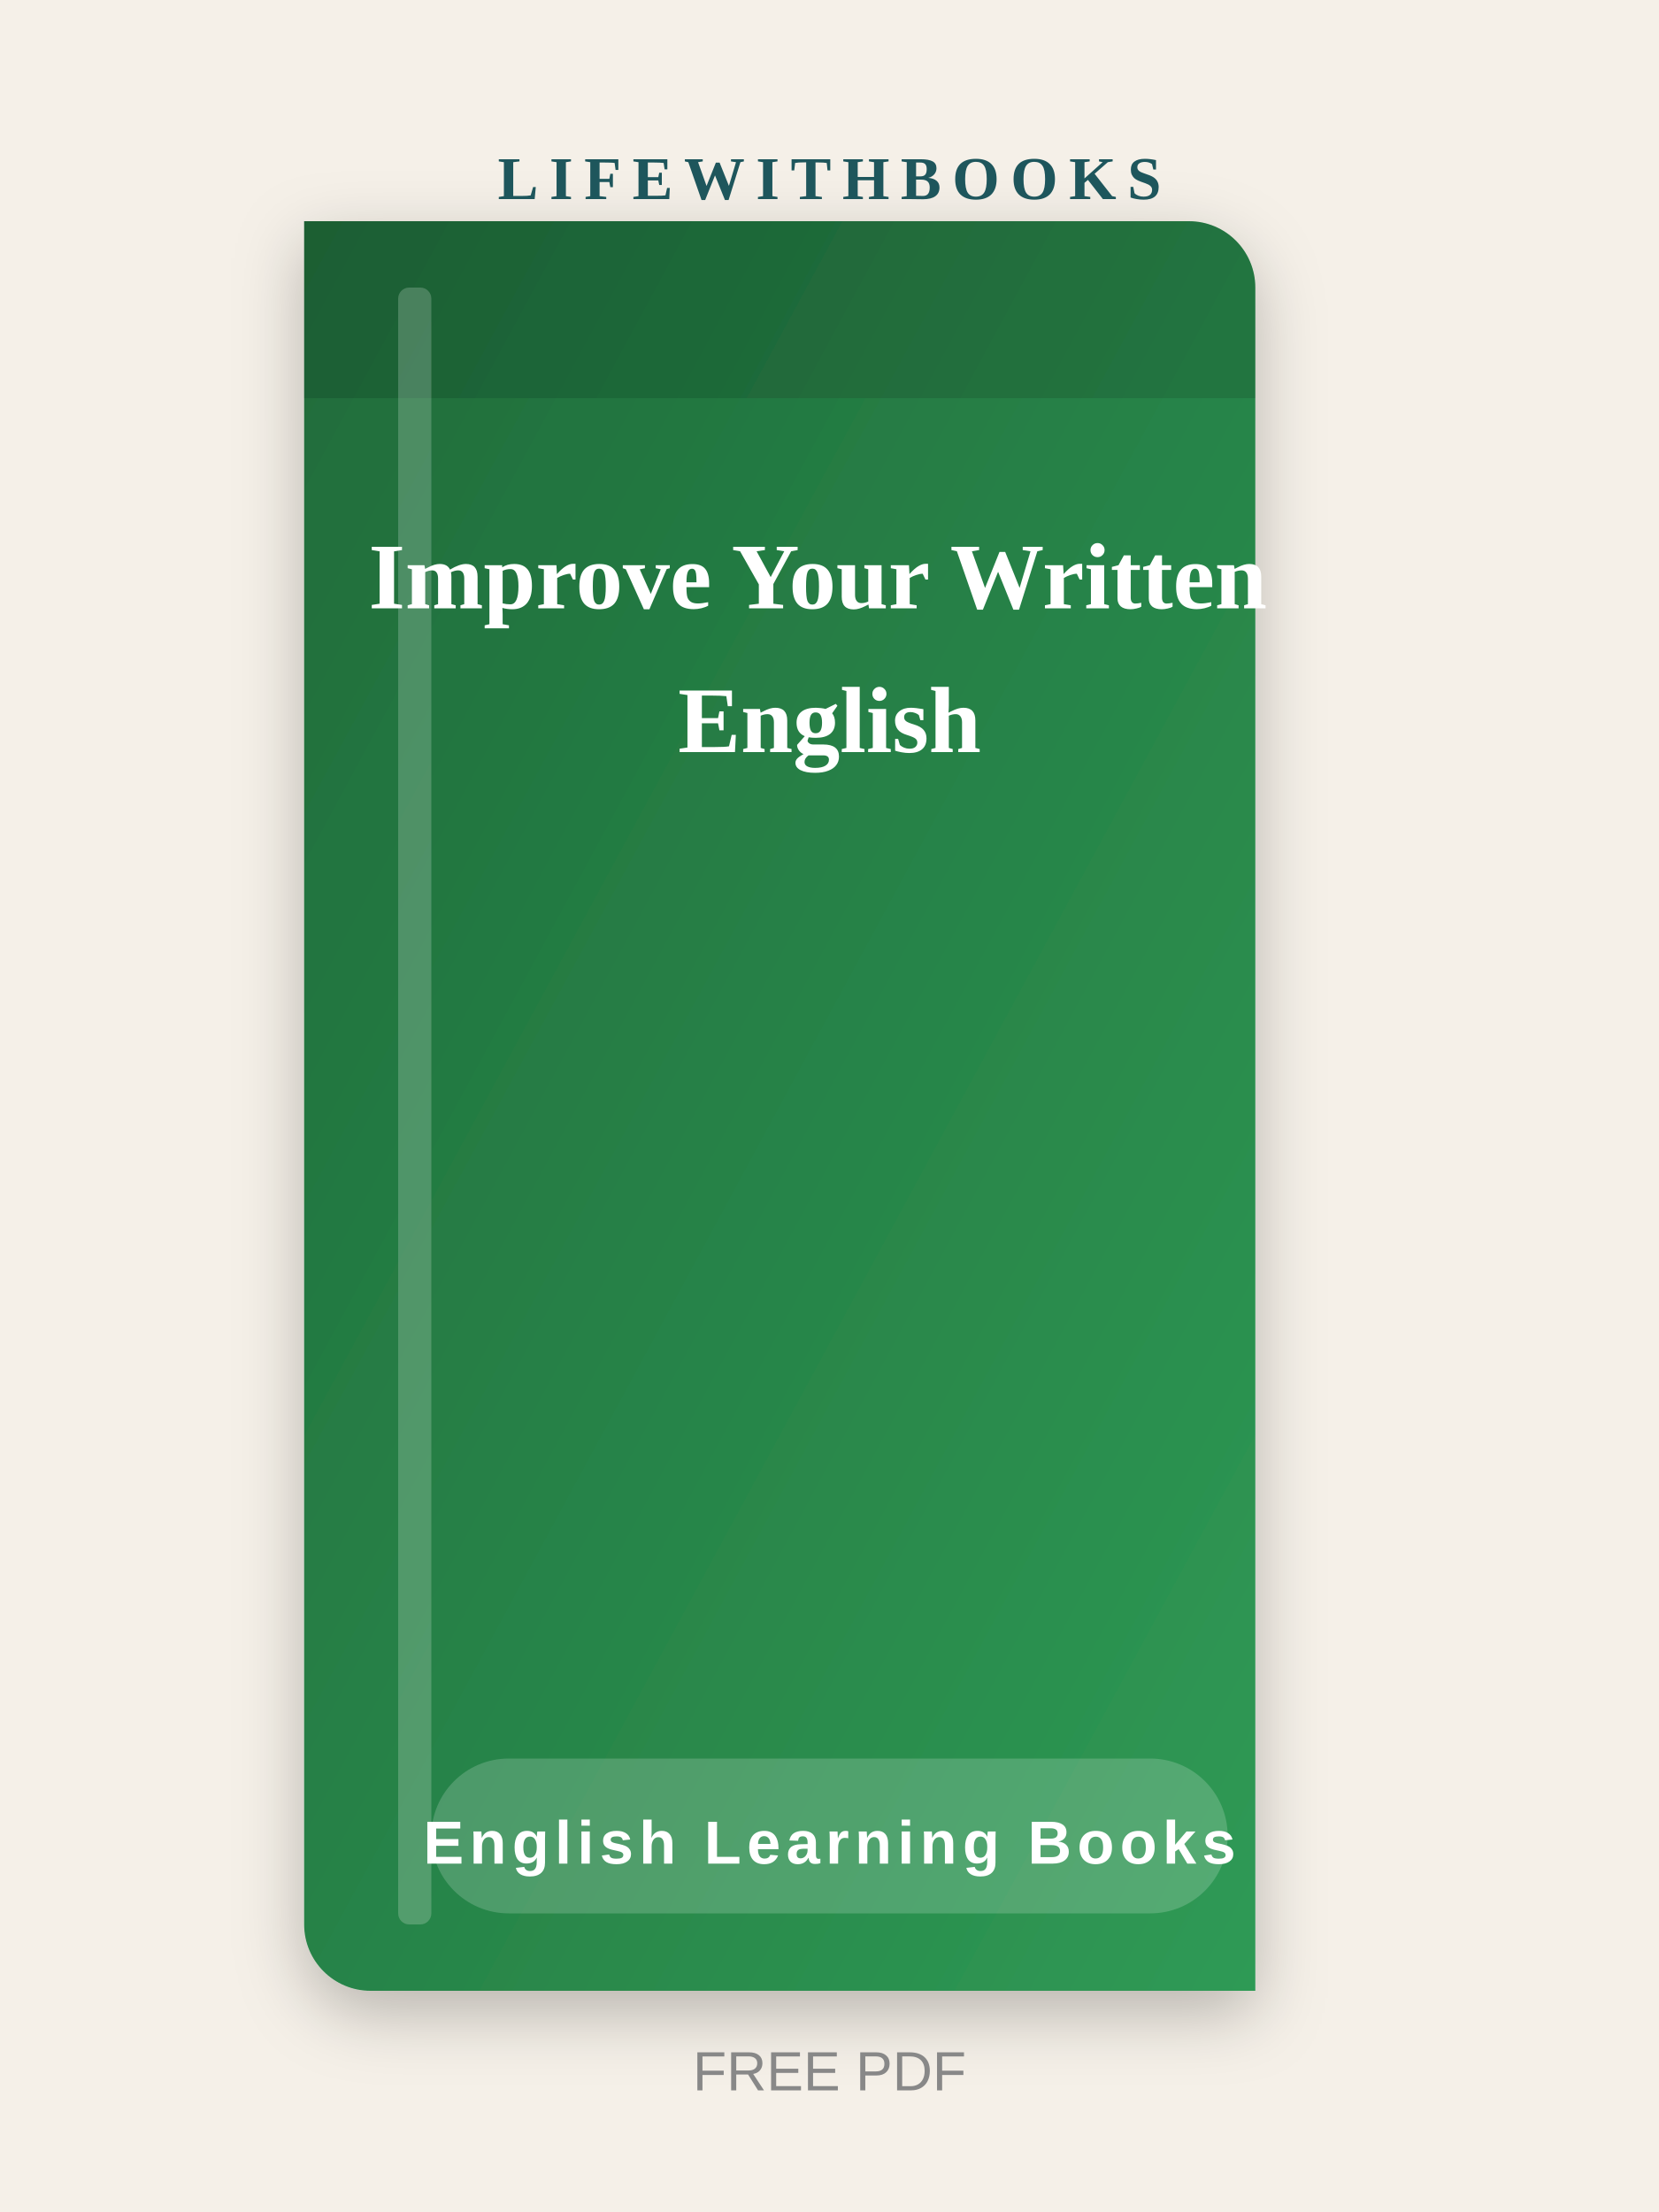
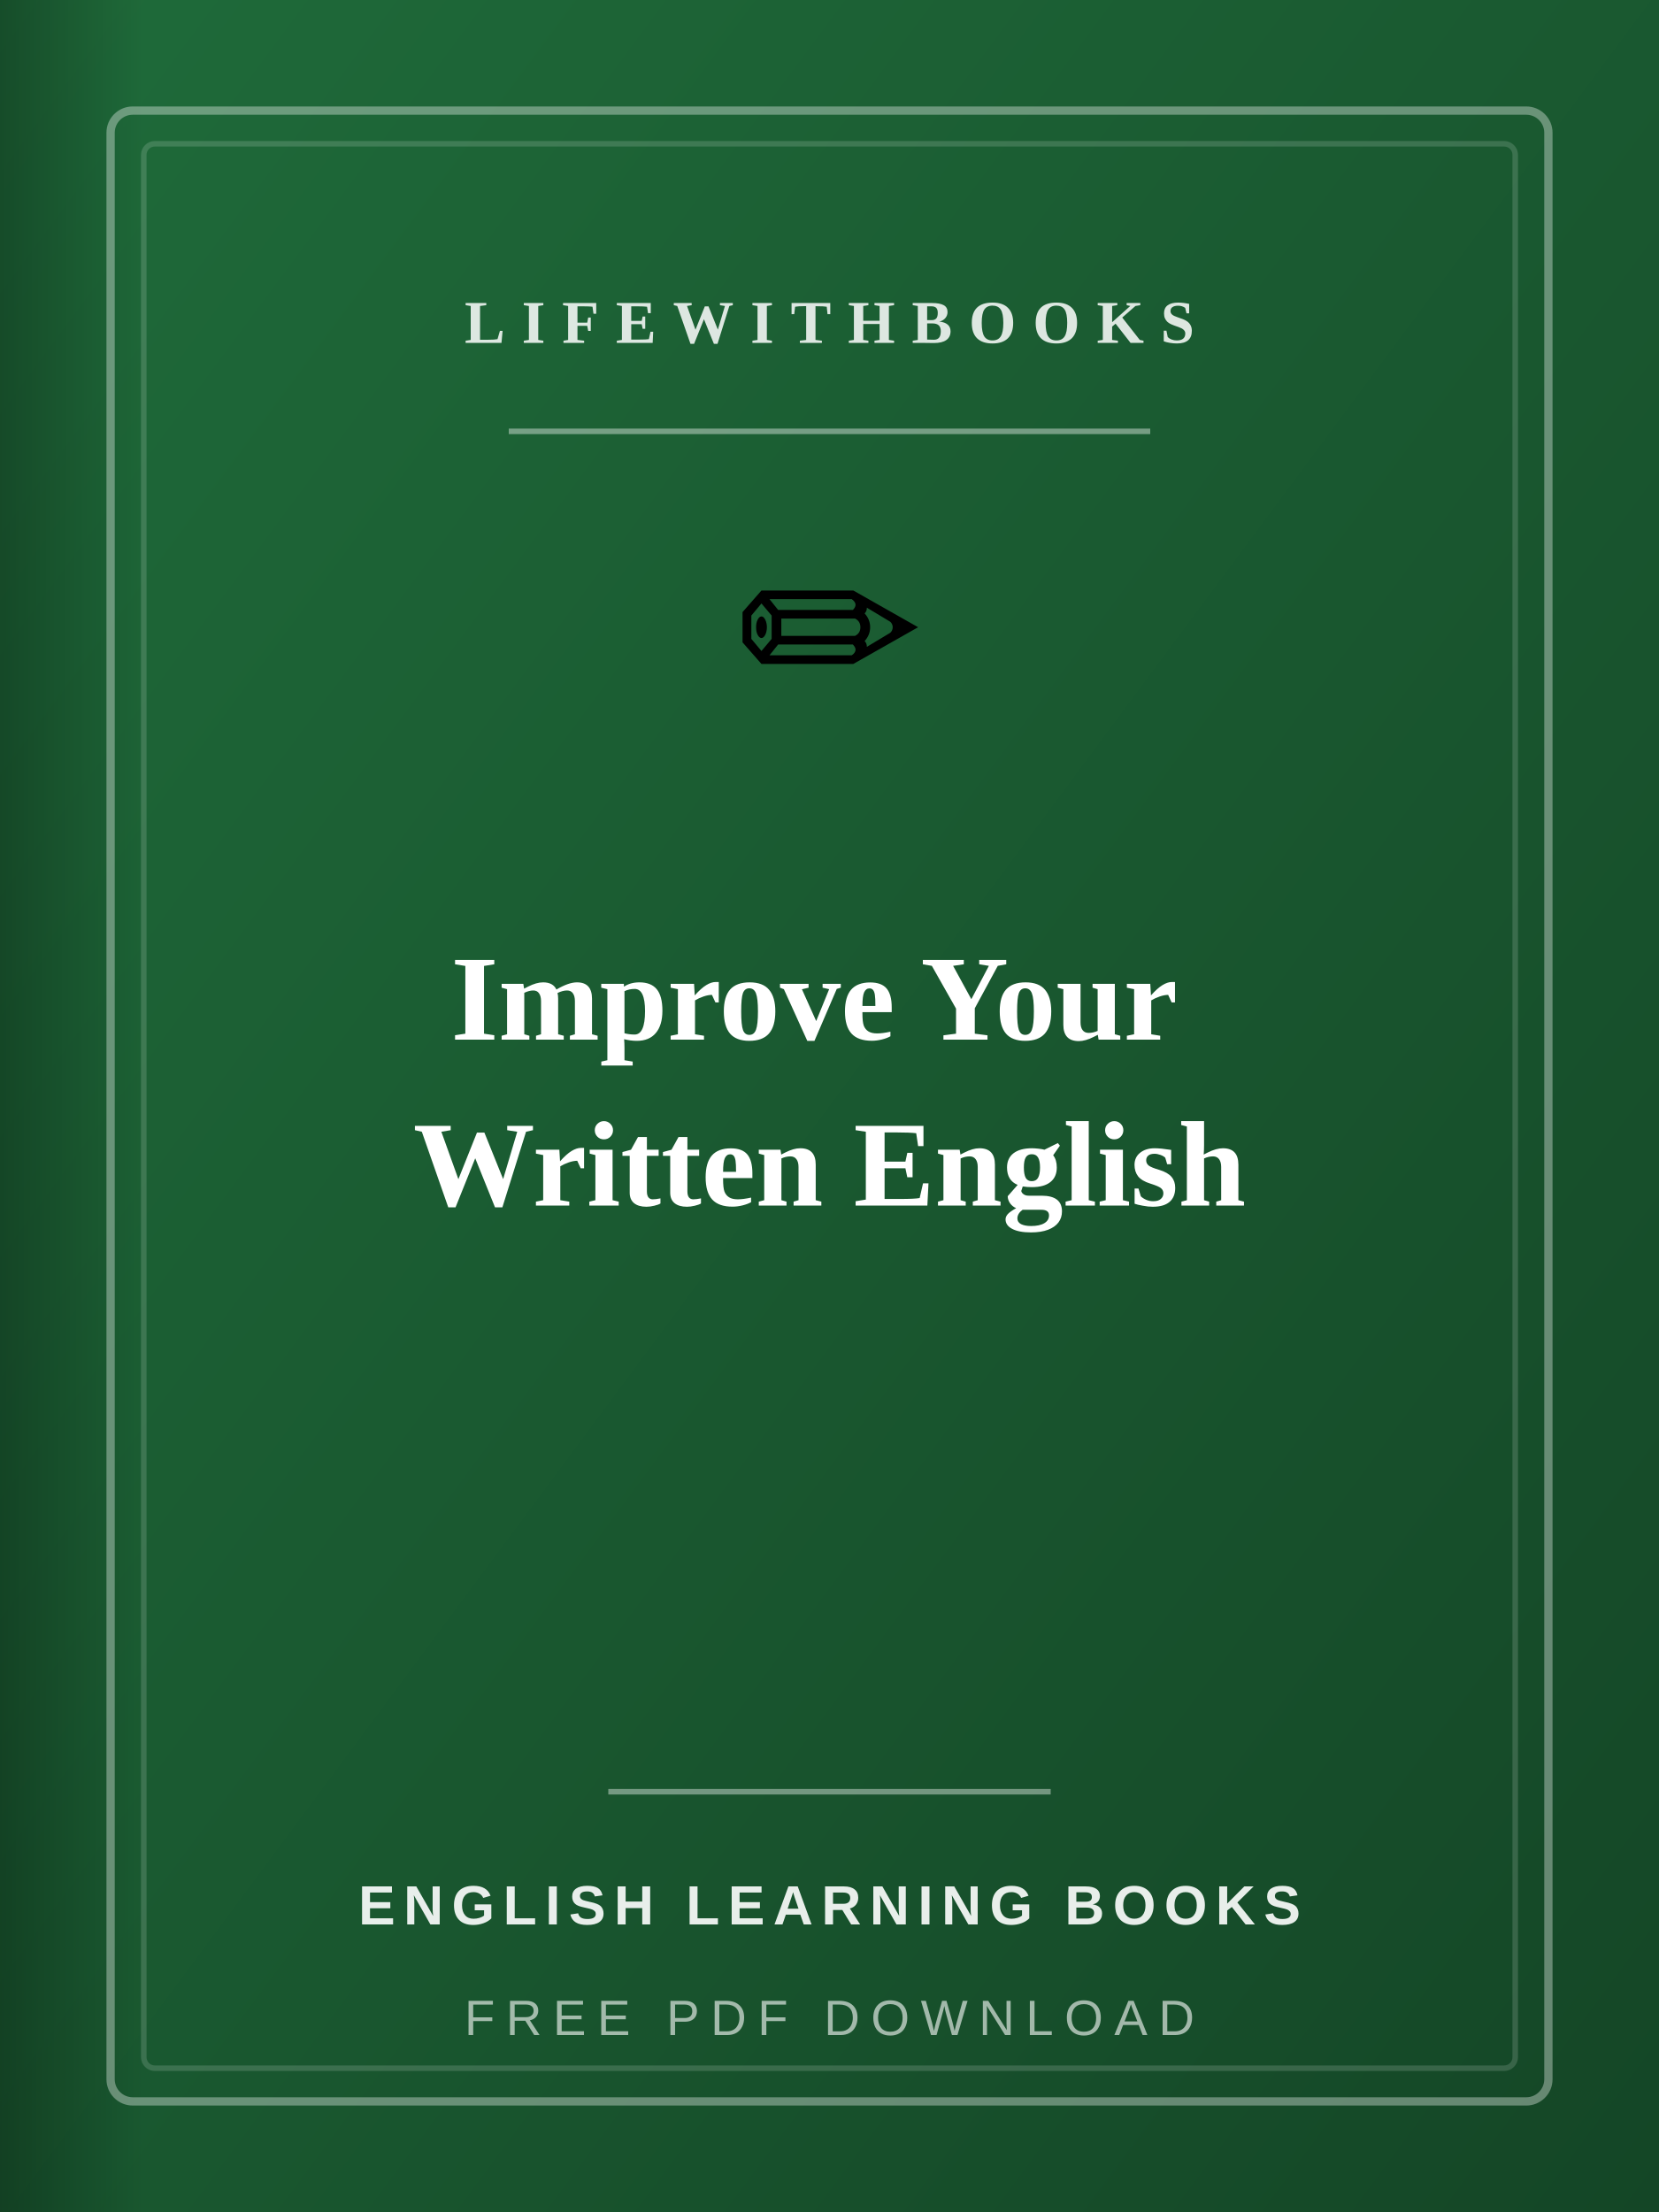
<svg xmlns="http://www.w3.org/2000/svg" viewBox="0 0 300 400" width="300" height="400">
  <defs>
    <linearGradient id="bg" x1="0" y1="0" x2="1" y2="1">
      <stop offset="0%" stop-color="#1f6b3a" />
-       <stop offset="100%" stop-color="#2f9a55" />
+       <stop offset="100%" stop-color="#144626" />
    </linearGradient>
-     <filter id="shadow" x="-20%" y="-20%" width="140%" height="140%">
-       <feDropShadow dx="0" dy="4" stdDeviation="6" flood-color="#000" flood-opacity="0.25" />
-     </filter>
+     <linearGradient id="spine" x1="0" y1="0" x2="1" y2="0">
+       <stop offset="0%" stop-color="rgba(0,0,0,0.28)" />
+       <stop offset="100%" stop-color="rgba(0,0,0,0)" />
+     </linearGradient>
  </defs>
-   <rect width="300" height="400" fill="#f5f0e8" />
-   <g filter="url(#shadow)">
-     <path d="M55 40 H215 A12 12 0 0 1 227 52 V360 H67 A12 12 0 0 1 55 348 Z" fill="url(#bg)" />
-     <path d="M55 40 H215 A12 12 0 0 1 227 52 V72 H55 Z" fill="rgba(0,0,0,0.12)" />
-     <rect x="72" y="52" width="6" height="296" rx="2" fill="rgba(255,255,255,0.2)" />
-   </g>
-   <text x="150" y="36" text-anchor="middle" font-family="Georgia, 'Times New Roman', serif" font-size="11" font-weight="700" fill="#1E565C" letter-spacing="2">LIFEWITHBOOKS</text>
-   <text x="150" y="110" text-anchor="middle" font-family="Georgia, 'Times New Roman', serif" font-size="17" font-weight="700" fill="#ffffff">
-     <tspan x="150" dy="0" text-anchor="middle">Improve Your Written</tspan>
-     <tspan x="150" dy="26" text-anchor="middle">English</tspan>
+   <rect width="300" height="400" fill="url(#bg)" />
+   <rect x="0" y="0" width="26" height="400" fill="url(#spine)" />
+   <rect x="20" y="20" width="260" height="360" rx="4" fill="none" stroke="rgba(255,255,255,0.35)" stroke-width="1.5" />
+   <rect x="26" y="26" width="248" height="348" rx="2" fill="none" stroke="rgba(255,255,255,0.15)" stroke-width="1" />
+   <text x="150" y="62" text-anchor="middle" font-family="Georgia, 'Times New Roman', serif" font-size="11" font-weight="700" fill="rgba(255,255,255,0.85)" letter-spacing="3">LIFEWITHBOOKS</text>
+   <line x1="92" y1="78" x2="208" y2="78" stroke="rgba(255,255,255,0.4)" stroke-width="1" />
+   <text x="150" y="128" text-anchor="middle" font-size="40">✏️</text>
+   <text x="150" y="188" text-anchor="middle" font-family="Georgia, 'Times New Roman', serif" font-size="22" font-weight="700" fill="#ffffff">
+     <tspan x="150" dy="0" text-anchor="middle">Improve Your</tspan>
+     <tspan x="150" dy="30" text-anchor="middle">Written English</tspan>
  </text>
-   <rect x="78" y="318" width="144" height="28" rx="14" fill="rgba(255,255,255,0.18)" />
-   <text x="150" y="337" text-anchor="middle" font-family="Arial, Helvetica, sans-serif" font-size="11" font-weight="700" fill="#ffffff" letter-spacing="1">English Learning Books</text>
-   <text x="150" y="378" text-anchor="middle" font-family="Arial, Helvetica, sans-serif" font-size="10" fill="#888">FREE PDF</text>
+   <line x1="110" y1="324" x2="190" y2="324" stroke="rgba(255,255,255,0.4)" stroke-width="1" />
+   <text x="150" y="348" text-anchor="middle" font-family="Arial, Helvetica, sans-serif" font-size="10" font-weight="700" fill="rgba(255,255,255,0.9)" letter-spacing="1.5">ENGLISH LEARNING BOOKS</text>
+   <text x="150" y="368" text-anchor="middle" font-family="Arial, Helvetica, sans-serif" font-size="9" fill="rgba(255,255,255,0.6)" letter-spacing="2">FREE PDF DOWNLOAD</text>
</svg>
